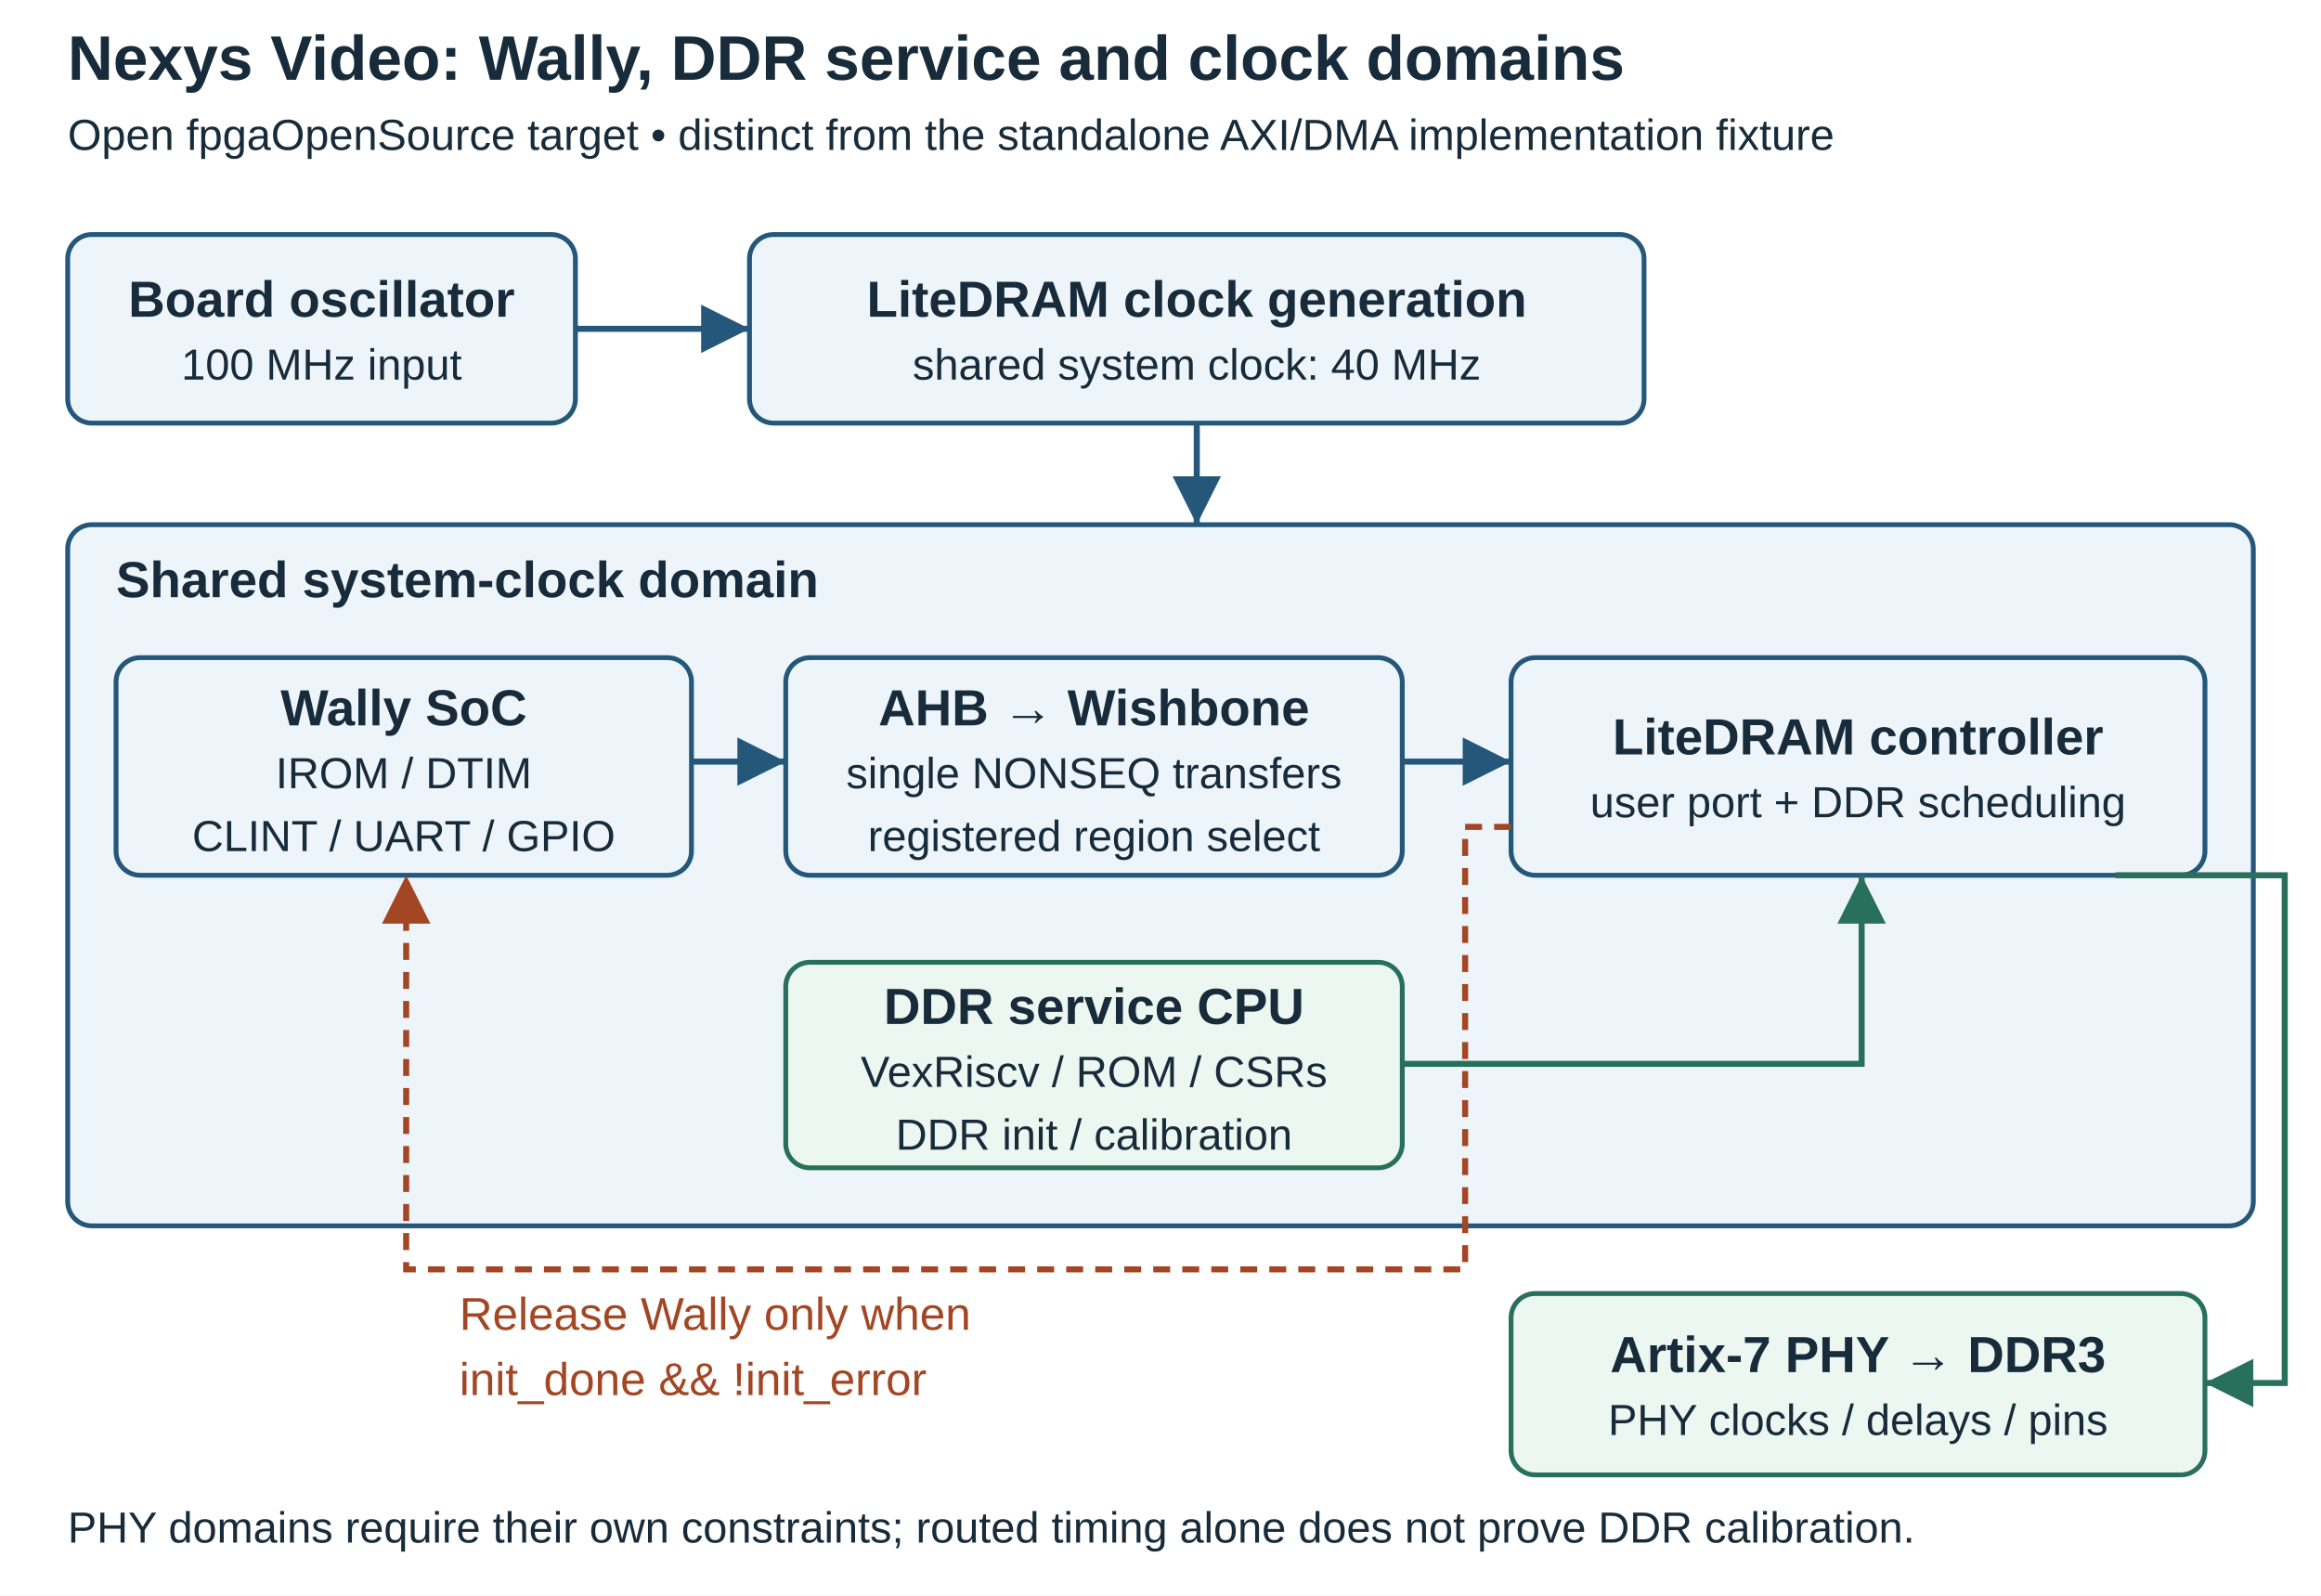
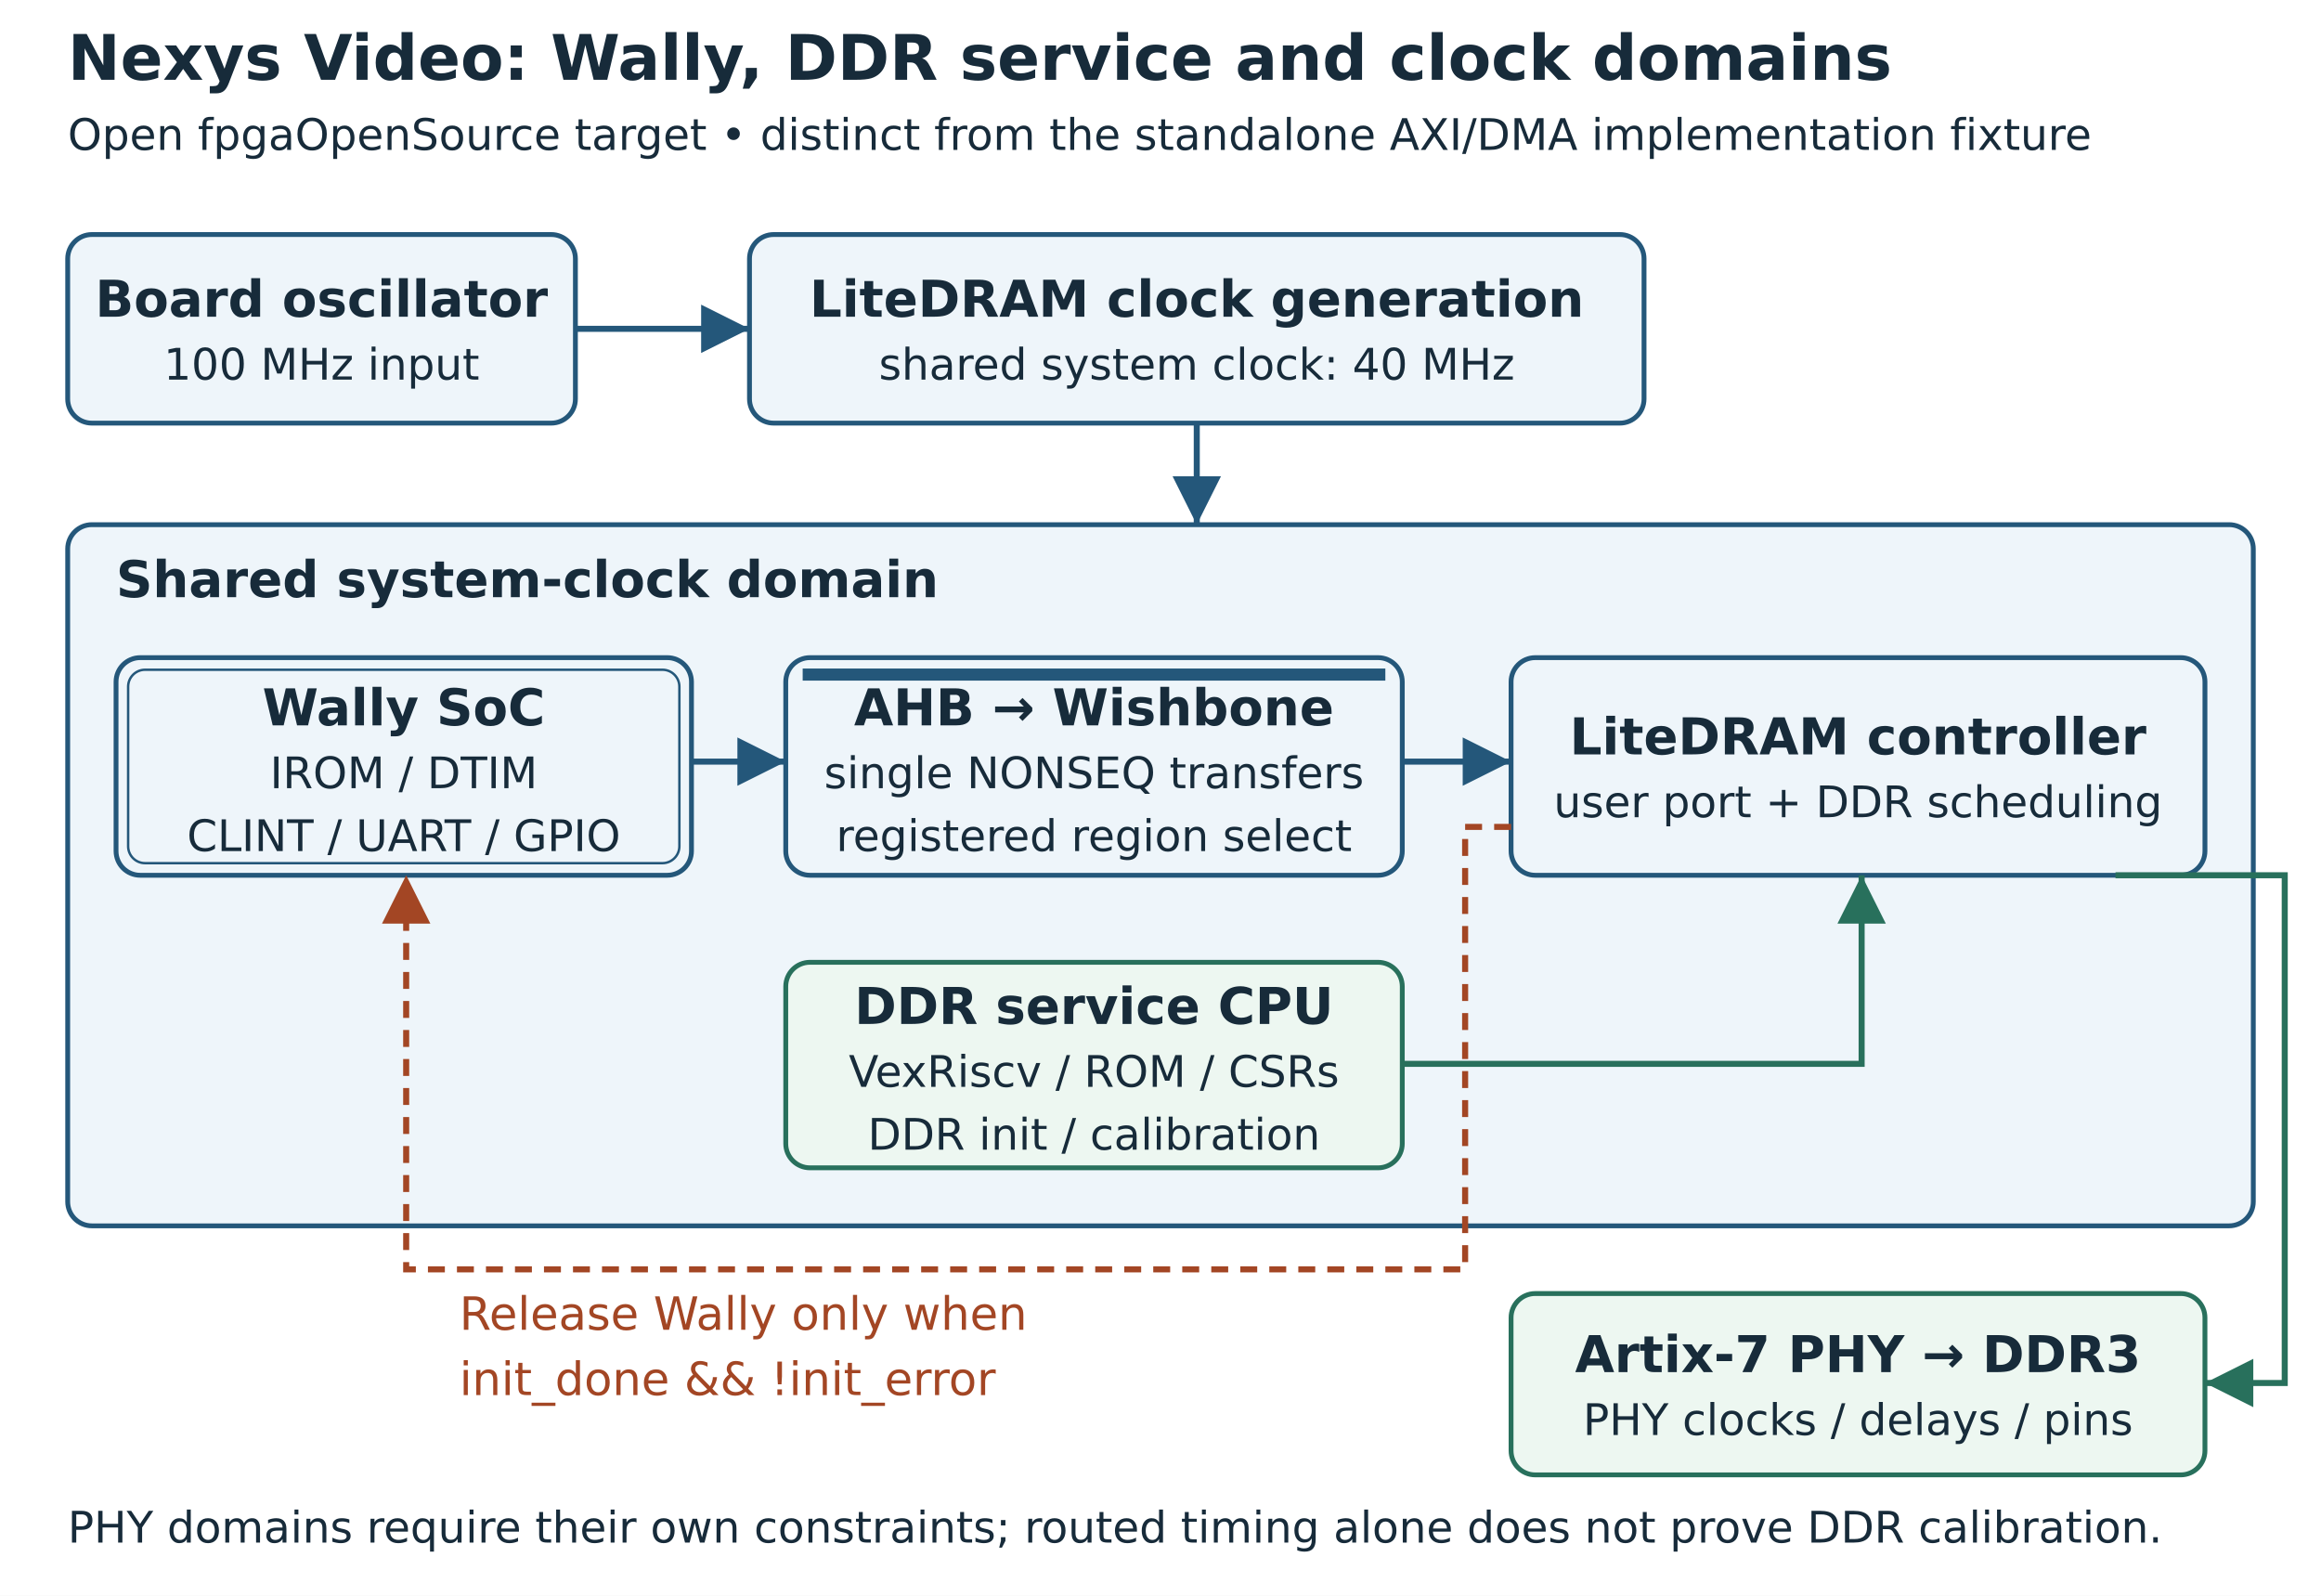
<svg xmlns="http://www.w3.org/2000/svg" width="960" height="660" viewBox="0 0 960 660" role="img" aria-labelledby="title desc">
  <defs>
    <marker id="data" markerWidth="9" markerHeight="9" refX="8" refY="4" orient="auto">
      <path d="M0 0L8 4L0 8Z" fill="#24577a" />
    </marker>
    <marker id="event" markerWidth="9" markerHeight="9" refX="8" refY="4" orient="auto">
      <path d="M0 0L8 4L0 8Z" fill="#a34624" />
    </marker>
    <marker id="memory" markerWidth="9" markerHeight="9" refX="8" refY="4" orient="auto">
      <path d="M0 0L8 4L0 8Z" fill="#28705c" />
    </marker>
  </defs>
  <rect width="960" height="660" fill="white" />
-   <g font-family="Arial, sans-serif" fill="#172b3a">
+   <g font-family="DejaVu Sans, sans-serif" fill="#172b3a">
    <text x="28" y="33" font-size="26" text-anchor="start" fill="#172b3a" font-weight="bold">Nexys Video: Wally, DDR service and clock domains</text>
    <text x="28" y="62" font-size="18" text-anchor="start" fill="#172b3a" font-weight="normal">Open fpgaOpenSource target • distinct from the standalone AXI/DMA implementation fixture</text>
    <rect x="28" y="97" width="210" height="78" rx="10" fill="#eef5fa" stroke="#24577a" stroke-width="2" stroke-dasharray="none" />
    <text x="133.0" y="131.0" font-size="21" text-anchor="middle" fill="#172b3a" font-weight="bold">Board oscillator</text>
    <text x="133.0" y="157.0" font-size="18" text-anchor="middle" fill="#172b3a" font-weight="normal">100 MHz input</text>
    <rect x="310" y="97" width="370" height="78" rx="10" fill="#eef5fa" stroke="#24577a" stroke-width="2" stroke-dasharray="none" />
    <text x="495.0" y="131.0" font-size="21" text-anchor="middle" fill="#172b3a" font-weight="bold">LiteDRAM clock generation</text>
    <text x="495.0" y="157.0" font-size="18" text-anchor="middle" fill="#172b3a" font-weight="normal">shared system clock: 40 MHz</text>
    <path d="M238 136H310" fill="none" stroke="#24577a" stroke-width="2.5" stroke-dasharray="none" marker-end="url(#data)" />
    <rect x="28" y="217" width="904" height="290" rx="10" fill="#eef5fa" stroke="#24577a" stroke-width="2" stroke-dasharray="none" />
    <text x="48" y="247" font-size="21" text-anchor="start" fill="#172b3a" font-weight="bold">Shared system-clock domain</text>
    <rect x="48" y="272" width="238" height="90" rx="10" fill="#eef5fa" stroke="#24577a" stroke-width="2" stroke-dasharray="none" />
+     <rect x="53" y="277" width="228" height="80" rx="7" fill="none" stroke="#24577a" />
    <text x="167.0" y="300.0" font-size="21" text-anchor="middle" fill="#172b3a" font-weight="bold">Wally SoC</text>
    <text x="167.0" y="326.0" font-size="18" text-anchor="middle" fill="#172b3a" font-weight="normal">IROM / DTIM</text>
    <text x="167.0" y="352.0" font-size="18" text-anchor="middle" fill="#172b3a" font-weight="normal">CLINT / UART / GPIO</text>
    <rect x="325" y="272" width="255" height="90" rx="10" fill="#eef5fa" stroke="#24577a" stroke-width="2" stroke-dasharray="none" />
+     <path d="M332 279H573" stroke="#24577a" stroke-width="5" />
    <text x="452.5" y="300.0" font-size="21" text-anchor="middle" fill="#172b3a" font-weight="bold">AHB → Wishbone</text>
    <text x="452.5" y="326.0" font-size="18" text-anchor="middle" fill="#172b3a" font-weight="normal">single NONSEQ transfers</text>
    <text x="452.5" y="352.0" font-size="18" text-anchor="middle" fill="#172b3a" font-weight="normal">registered region select</text>
    <rect x="625" y="272" width="287" height="90" rx="10" fill="#eef5fa" stroke="#24577a" stroke-width="2" stroke-dasharray="none" />
    <text x="768.5" y="312.0" font-size="21" text-anchor="middle" fill="#172b3a" font-weight="bold">LiteDRAM controller</text>
    <text x="768.5" y="338.0" font-size="18" text-anchor="middle" fill="#172b3a" font-weight="normal">user port + DDR scheduling</text>
    <path d="M286 315H325" fill="none" stroke="#24577a" stroke-width="2.5" stroke-dasharray="none" marker-end="url(#data)" />
    <path d="M580 315H625" fill="none" stroke="#24577a" stroke-width="2.5" stroke-dasharray="none" marker-end="url(#data)" />
    <rect x="325" y="398" width="255" height="85" rx="10" fill="#edf7f1" stroke="#28705c" stroke-width="2" stroke-dasharray="none" />
    <text x="452.5" y="423.5" font-size="21" text-anchor="middle" fill="#172b3a" font-weight="bold">DDR service CPU</text>
    <text x="452.5" y="449.5" font-size="18" text-anchor="middle" fill="#172b3a" font-weight="normal">VexRiscv / ROM / CSRs</text>
    <text x="452.5" y="475.5" font-size="18" text-anchor="middle" fill="#172b3a" font-weight="normal">DDR init / calibration</text>
    <path d="M580 440H770V362" fill="none" stroke="#28705c" stroke-width="2.5" stroke-dasharray="none" marker-end="url(#memory)" />
    <path d="M495 175V217" fill="none" stroke="#24577a" stroke-width="2.5" stroke-dasharray="none" marker-end="url(#data)" />
    <rect x="625" y="535" width="287" height="75" rx="10" fill="#edf7f1" stroke="#28705c" stroke-width="2" stroke-dasharray="none" />
    <text x="768.5" y="567.5" font-size="21" text-anchor="middle" fill="#172b3a" font-weight="bold">Artix-7 PHY → DDR3</text>
    <text x="768.5" y="593.5" font-size="18" text-anchor="middle" fill="#172b3a" font-weight="normal">PHY clocks / delays / pins</text>
    <path d="M875 362H945V572H912" fill="none" stroke="#28705c" stroke-width="2.5" stroke-dasharray="none" marker-end="url(#memory)" />
    <path d="M625 342H606V525H168V362" fill="none" stroke="#a34624" stroke-width="2.5" stroke-dasharray="7 5" marker-end="url(#event)" />
    <text x="190" y="550" font-size="19" text-anchor="start" fill="#a34624" font-weight="normal">Release Wally only when</text>
    <text x="190" y="577" font-size="19" text-anchor="start" fill="#a34624" font-weight="normal">init_done &amp;&amp; !init_error</text>
    <text x="28" y="638" font-size="18" text-anchor="start" fill="#172b3a" font-weight="normal">PHY domains require their own constraints; routed timing alone does not prove DDR calibration.</text>
  </g>
</svg>
